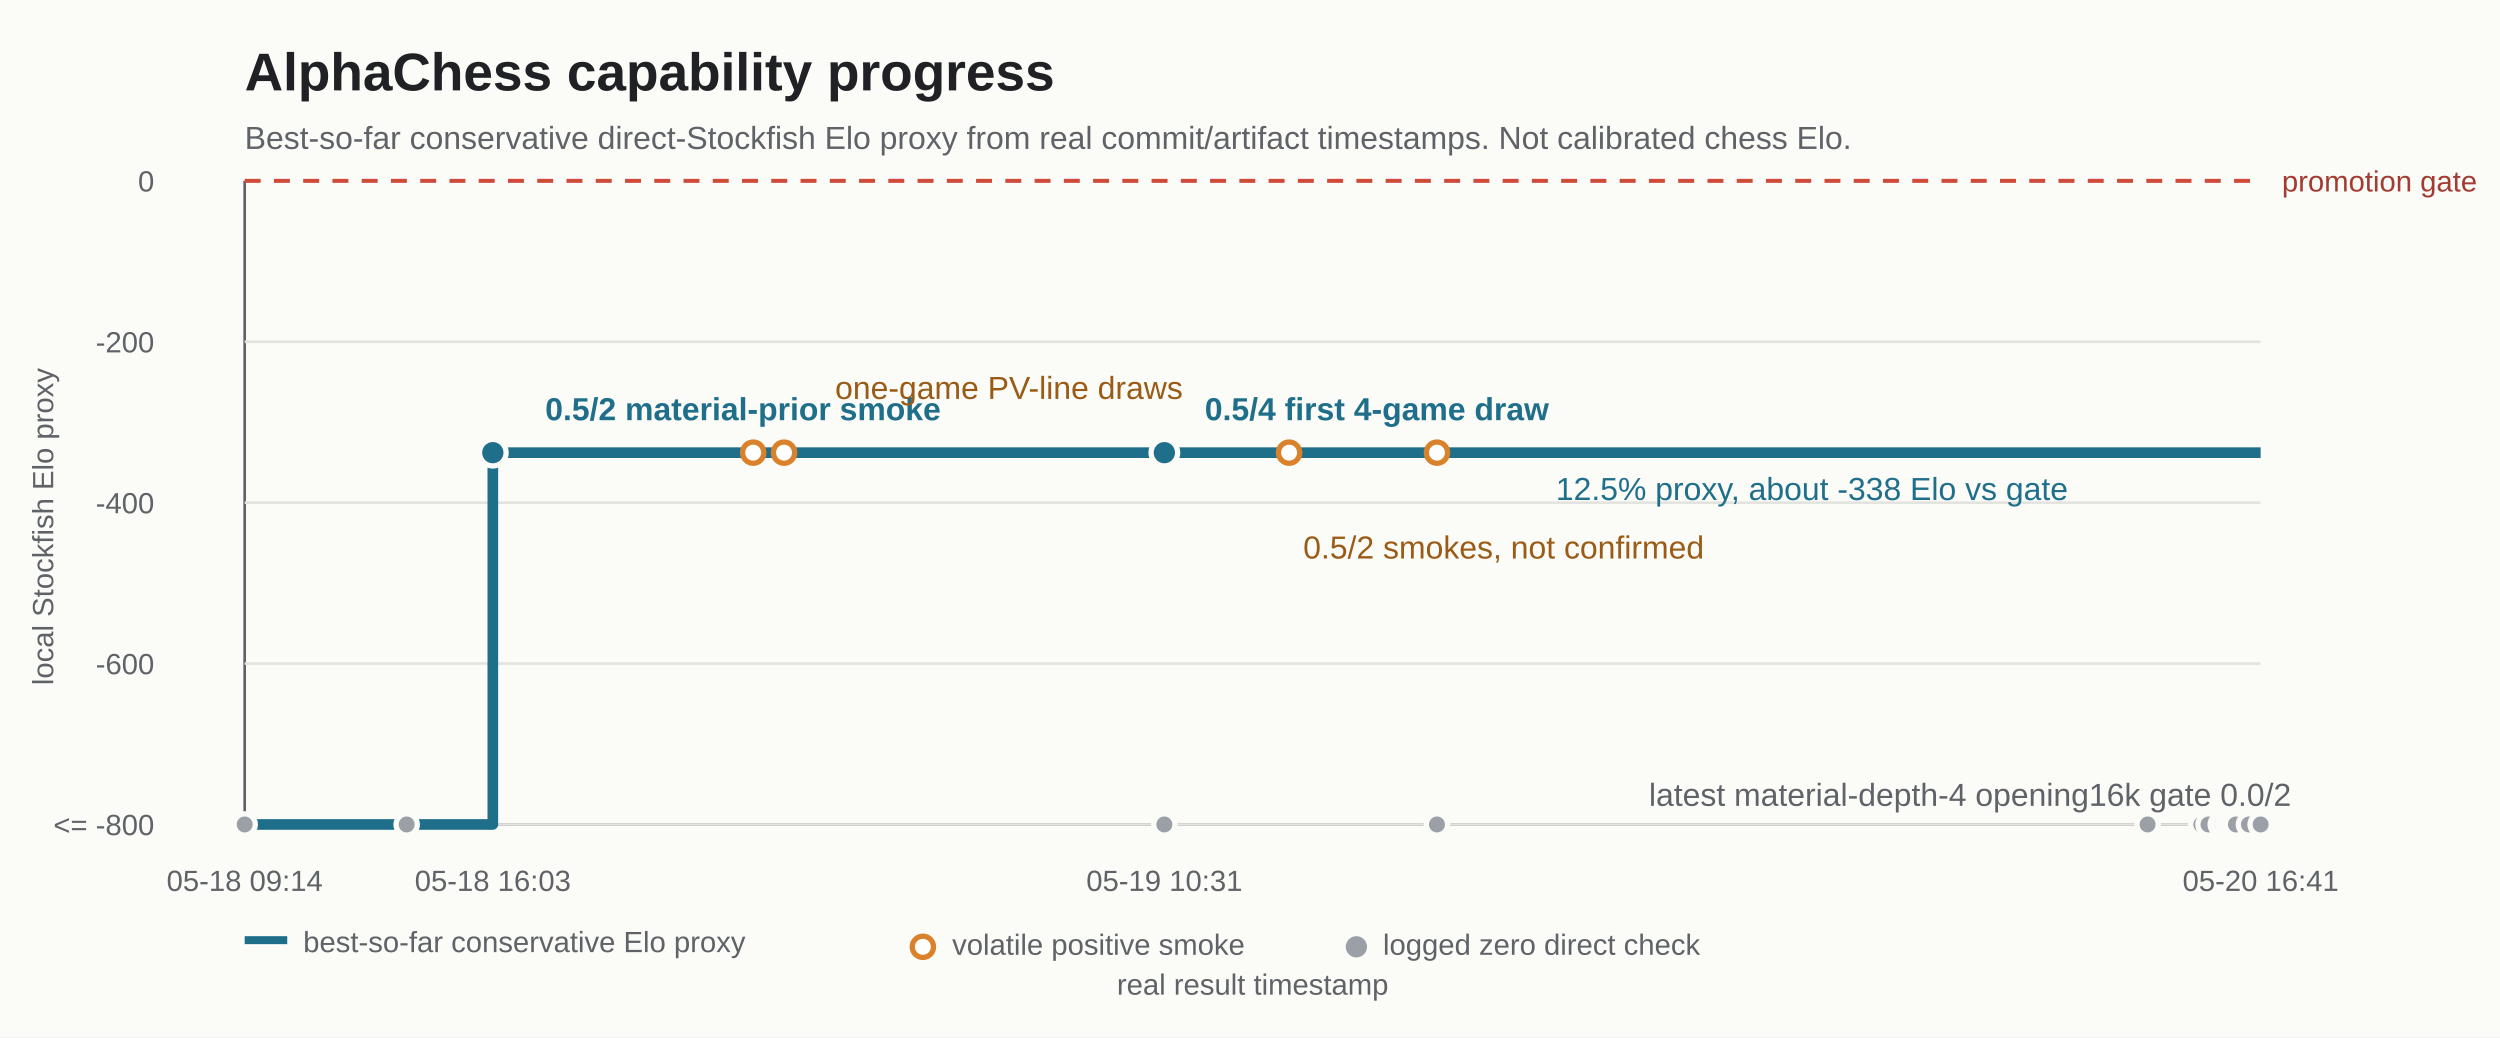
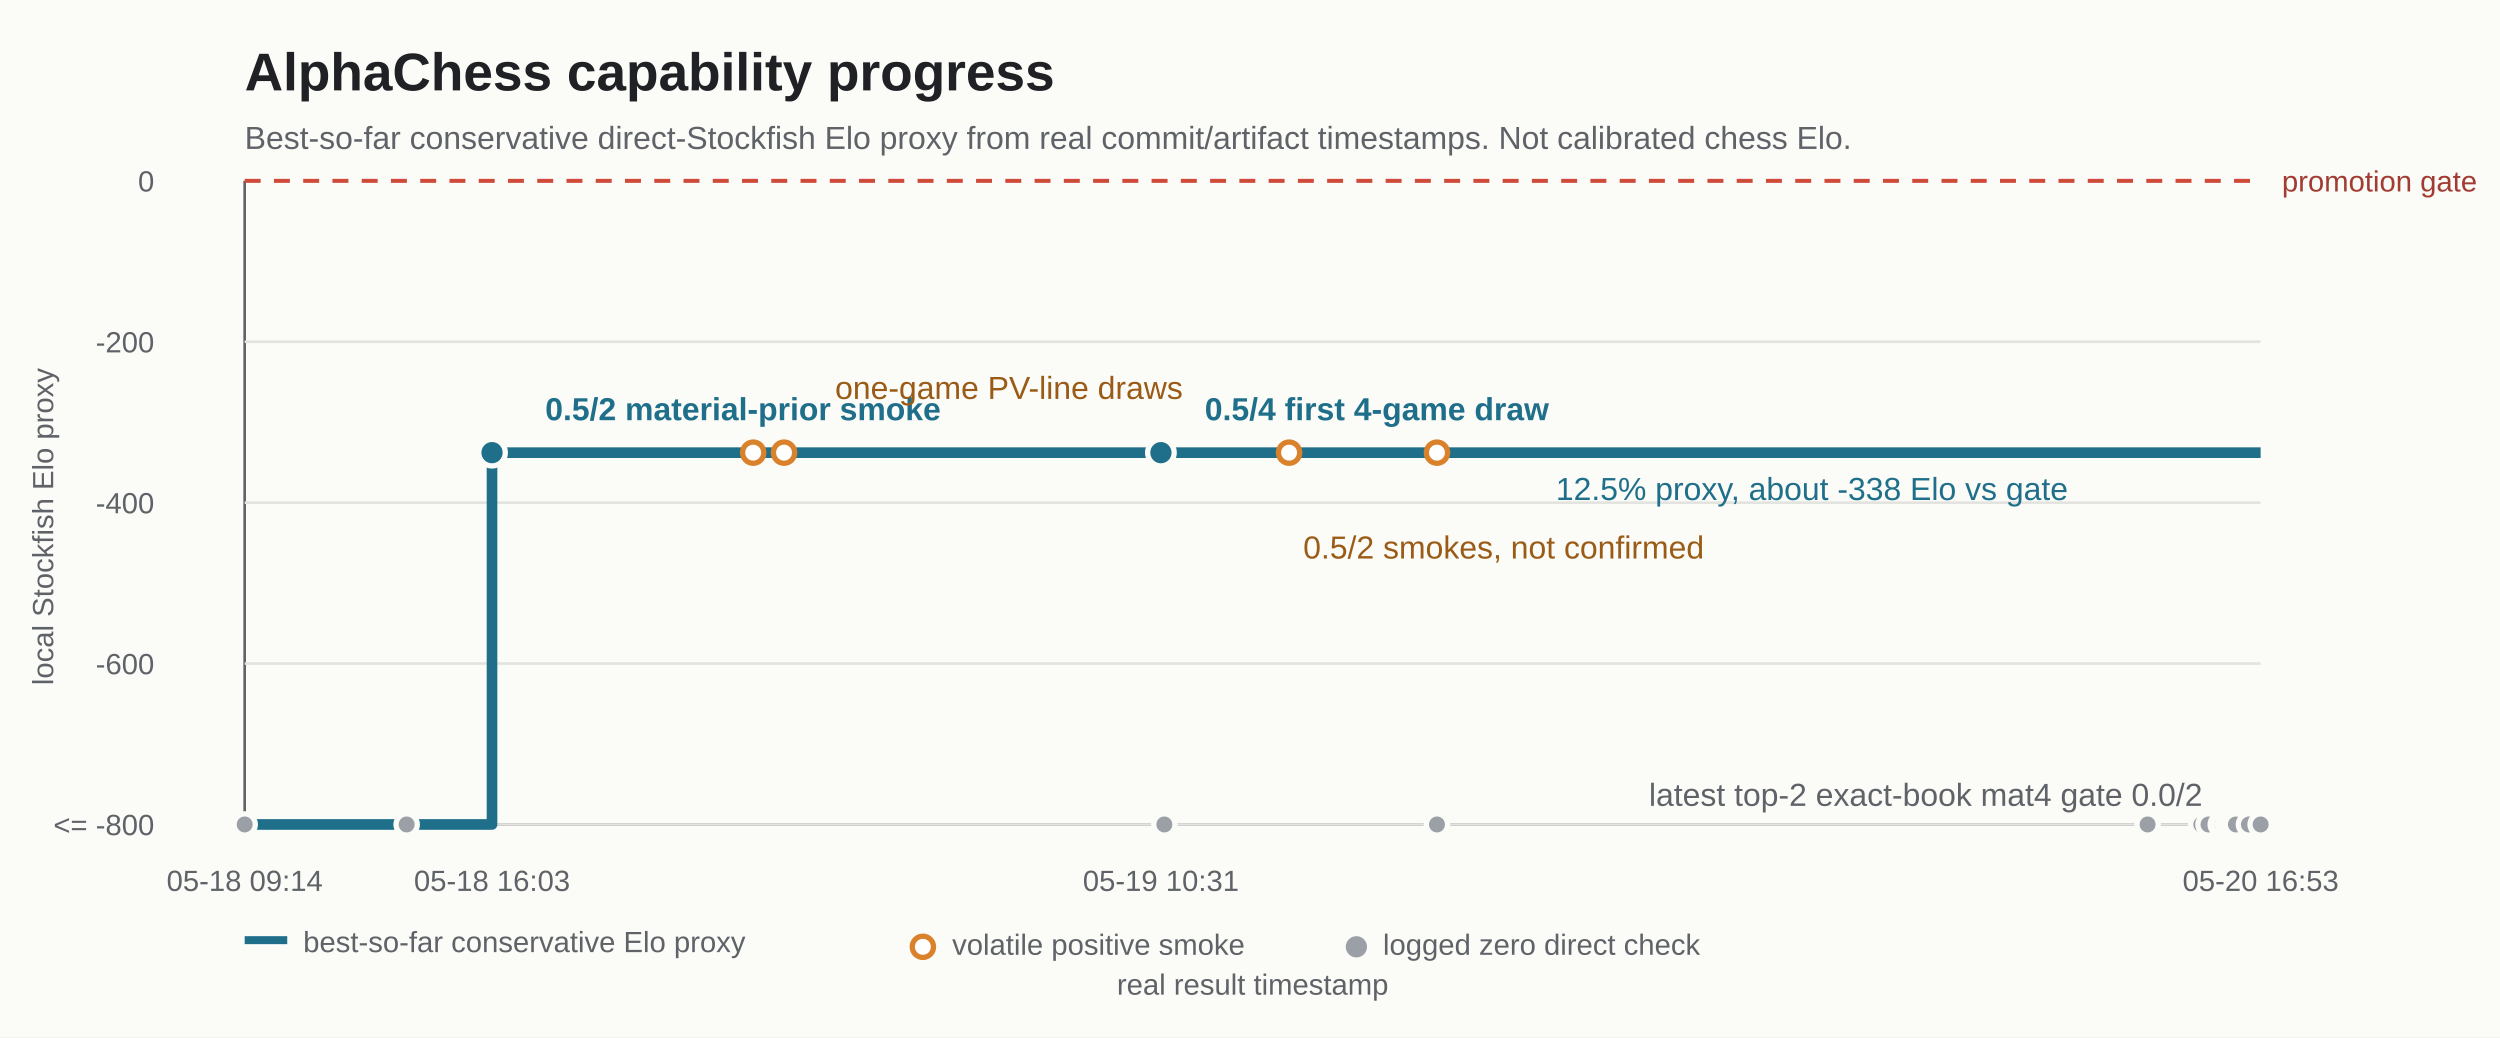
<svg xmlns="http://www.w3.org/2000/svg" width="940" height="390" viewBox="0 0 940 390" role="img" aria-labelledby="title desc">
  <rect width="940" height="390" fill="#fbfbf8" />
  <text x="92" y="34" font-family="Arial, sans-serif" font-size="20" font-weight="700" fill="#202124">AlphaChess capability progress</text>
  <text x="92" y="56" font-family="Arial, sans-serif" font-size="12" fill="#5f6368">Best-so-far conservative direct-Stockfish Elo proxy from real commit/artifact timestamps. Not calibrated chess Elo.</text>
  <g font-family="Arial, sans-serif" font-size="11" fill="#5f6368">
    <line x1="92" y1="68" x2="92" y2="310" stroke="#5f6368" stroke-width="1" />
    <line x1="92" y1="310" x2="850" y2="310" stroke="#5f6368" stroke-width="1" />
    <line x1="92" y1="68" x2="850" y2="68" stroke="#d04a3a" stroke-width="1.5" stroke-dasharray="6 5" />
    <line x1="92" y1="128.5" x2="850" y2="128.5" stroke="#e3e4df" stroke-width="1" />
    <line x1="92" y1="189" x2="850" y2="189" stroke="#e3e4df" stroke-width="1" />
    <line x1="92" y1="249.5" x2="850" y2="249.5" stroke="#e3e4df" stroke-width="1" />
    <line x1="92" y1="310" x2="850" y2="310" stroke="#e3e4df" stroke-width="1" />
    <text x="58" y="72" text-anchor="end">0</text>
    <text x="58" y="132.5" text-anchor="end">-200</text>
    <text x="58" y="193" text-anchor="end">-400</text>
    <text x="58" y="253.5" text-anchor="end">-600</text>
    <text x="58" y="314" text-anchor="end">&lt;= -800</text>
    <text x="858" y="72" fill="#a23b31">promotion gate</text>
    <text x="92" y="335" text-anchor="middle">05-18 09:14</text>
-     <text x="185.3" y="335" text-anchor="middle">05-18 16:03</text>
-     <text x="437.8" y="335" text-anchor="middle">05-19 10:31</text>
-     <text x="850" y="335" text-anchor="middle">05-20 16:41</text>
+     <text x="185.0" y="335" text-anchor="middle">05-18 16:03</text>
+     <text x="436.5" y="335" text-anchor="middle">05-19 10:31</text>
+     <text x="850" y="335" text-anchor="middle">05-20 16:53</text>
    <text x="471" y="374" text-anchor="middle">real result timestamp</text>
    <text x="20" y="198" text-anchor="middle" transform="rotate(-90 20 198)">local Stockfish Elo proxy</text>
  </g>
-   <path d="M 92 310 L 185.3 310 L 185.3 170.2 L 850 170.2" fill="none" stroke="#1f6f8b" stroke-width="4" stroke-linejoin="round" />
+   <path d="M 92 310 L 185.0 310 L 185.0 170.2 L 850 170.2" fill="none" stroke="#1f6f8b" stroke-width="4" stroke-linejoin="round" />
  <g fill="#9aa0a6" stroke="#fbfbf8" stroke-width="2">
    <circle cx="92" cy="310" r="4" />
    <circle cx="152.9" cy="310" r="4" />
    <circle cx="437.8" cy="310" r="4" />
    <circle cx="540.3" cy="310" r="4" />
    <circle cx="807.5" cy="310" r="4" />
    <circle cx="827.7" cy="310" r="4" />
    <circle cx="830.4" cy="310" r="4" />
    <circle cx="835.0" cy="310" r="4" />
    <circle cx="835.8" cy="310" r="4" />
    <circle cx="837.8" cy="310" r="4" />
    <circle cx="839.0" cy="310" r="4" />
    <circle cx="840.7" cy="310" r="4" />
    <circle cx="845.6" cy="310" r="4" />
    <circle cx="850" cy="310" r="4" />
  </g>
  <g fill="#1f6f8b" stroke="#fbfbf8" stroke-width="2">
-     <circle cx="185.3" cy="170.2" r="5" />
-     <circle cx="437.8" cy="170.2" r="5" />
+     <circle cx="185.0" cy="170.2" r="5" />
+     <circle cx="436.5" cy="170.2" r="5" />
  </g>
  <g fill="#ffffff" stroke="#d9822b" stroke-width="2">
    <circle cx="283.2" cy="170.2" r="4" />
    <circle cx="294.8" cy="170.2" r="4" />
    <circle cx="484.7" cy="170.2" r="4" />
    <circle cx="540.3" cy="170.2" r="4" />
  </g>
  <g font-family="Arial, sans-serif" font-size="12" fill="#202124">
    <text x="205" y="158" font-weight="700" fill="#1f6f8b">0.5/2 material-prior smoke</text>
    <text x="453" y="158" font-weight="700" fill="#1f6f8b">0.5/4 first 4-game draw</text>
    <text x="585" y="188" fill="#1f6f8b">12.5% proxy, about -338 Elo vs gate</text>
    <text x="314" y="150" fill="#9a5b16">one-game PV-line draws</text>
    <text x="490" y="210" fill="#9a5b16">0.5/2 smokes, not confirmed</text>
-     <text x="620" y="303" fill="#5f6368">latest material-depth-4 opening16k gate 0.0/2</text>
+     <text x="620" y="303" fill="#5f6368">latest top-2 exact-book mat4 gate 0.0/2</text>
  </g>
  <g font-family="Arial, sans-serif" font-size="11" fill="#5f6368">
    <rect x="92" y="352" width="16" height="3" fill="#1f6f8b" />
    <text x="114" y="358">best-so-far conservative Elo proxy</text>
    <circle cx="347" cy="356" r="4" fill="#ffffff" stroke="#d9822b" stroke-width="2" />
    <text x="358" y="359">volatile positive smoke</text>
    <circle cx="510" cy="356" r="4" fill="#9aa0a6" />
    <text x="520" y="359">logged zero direct check</text>
  </g>
</svg>
